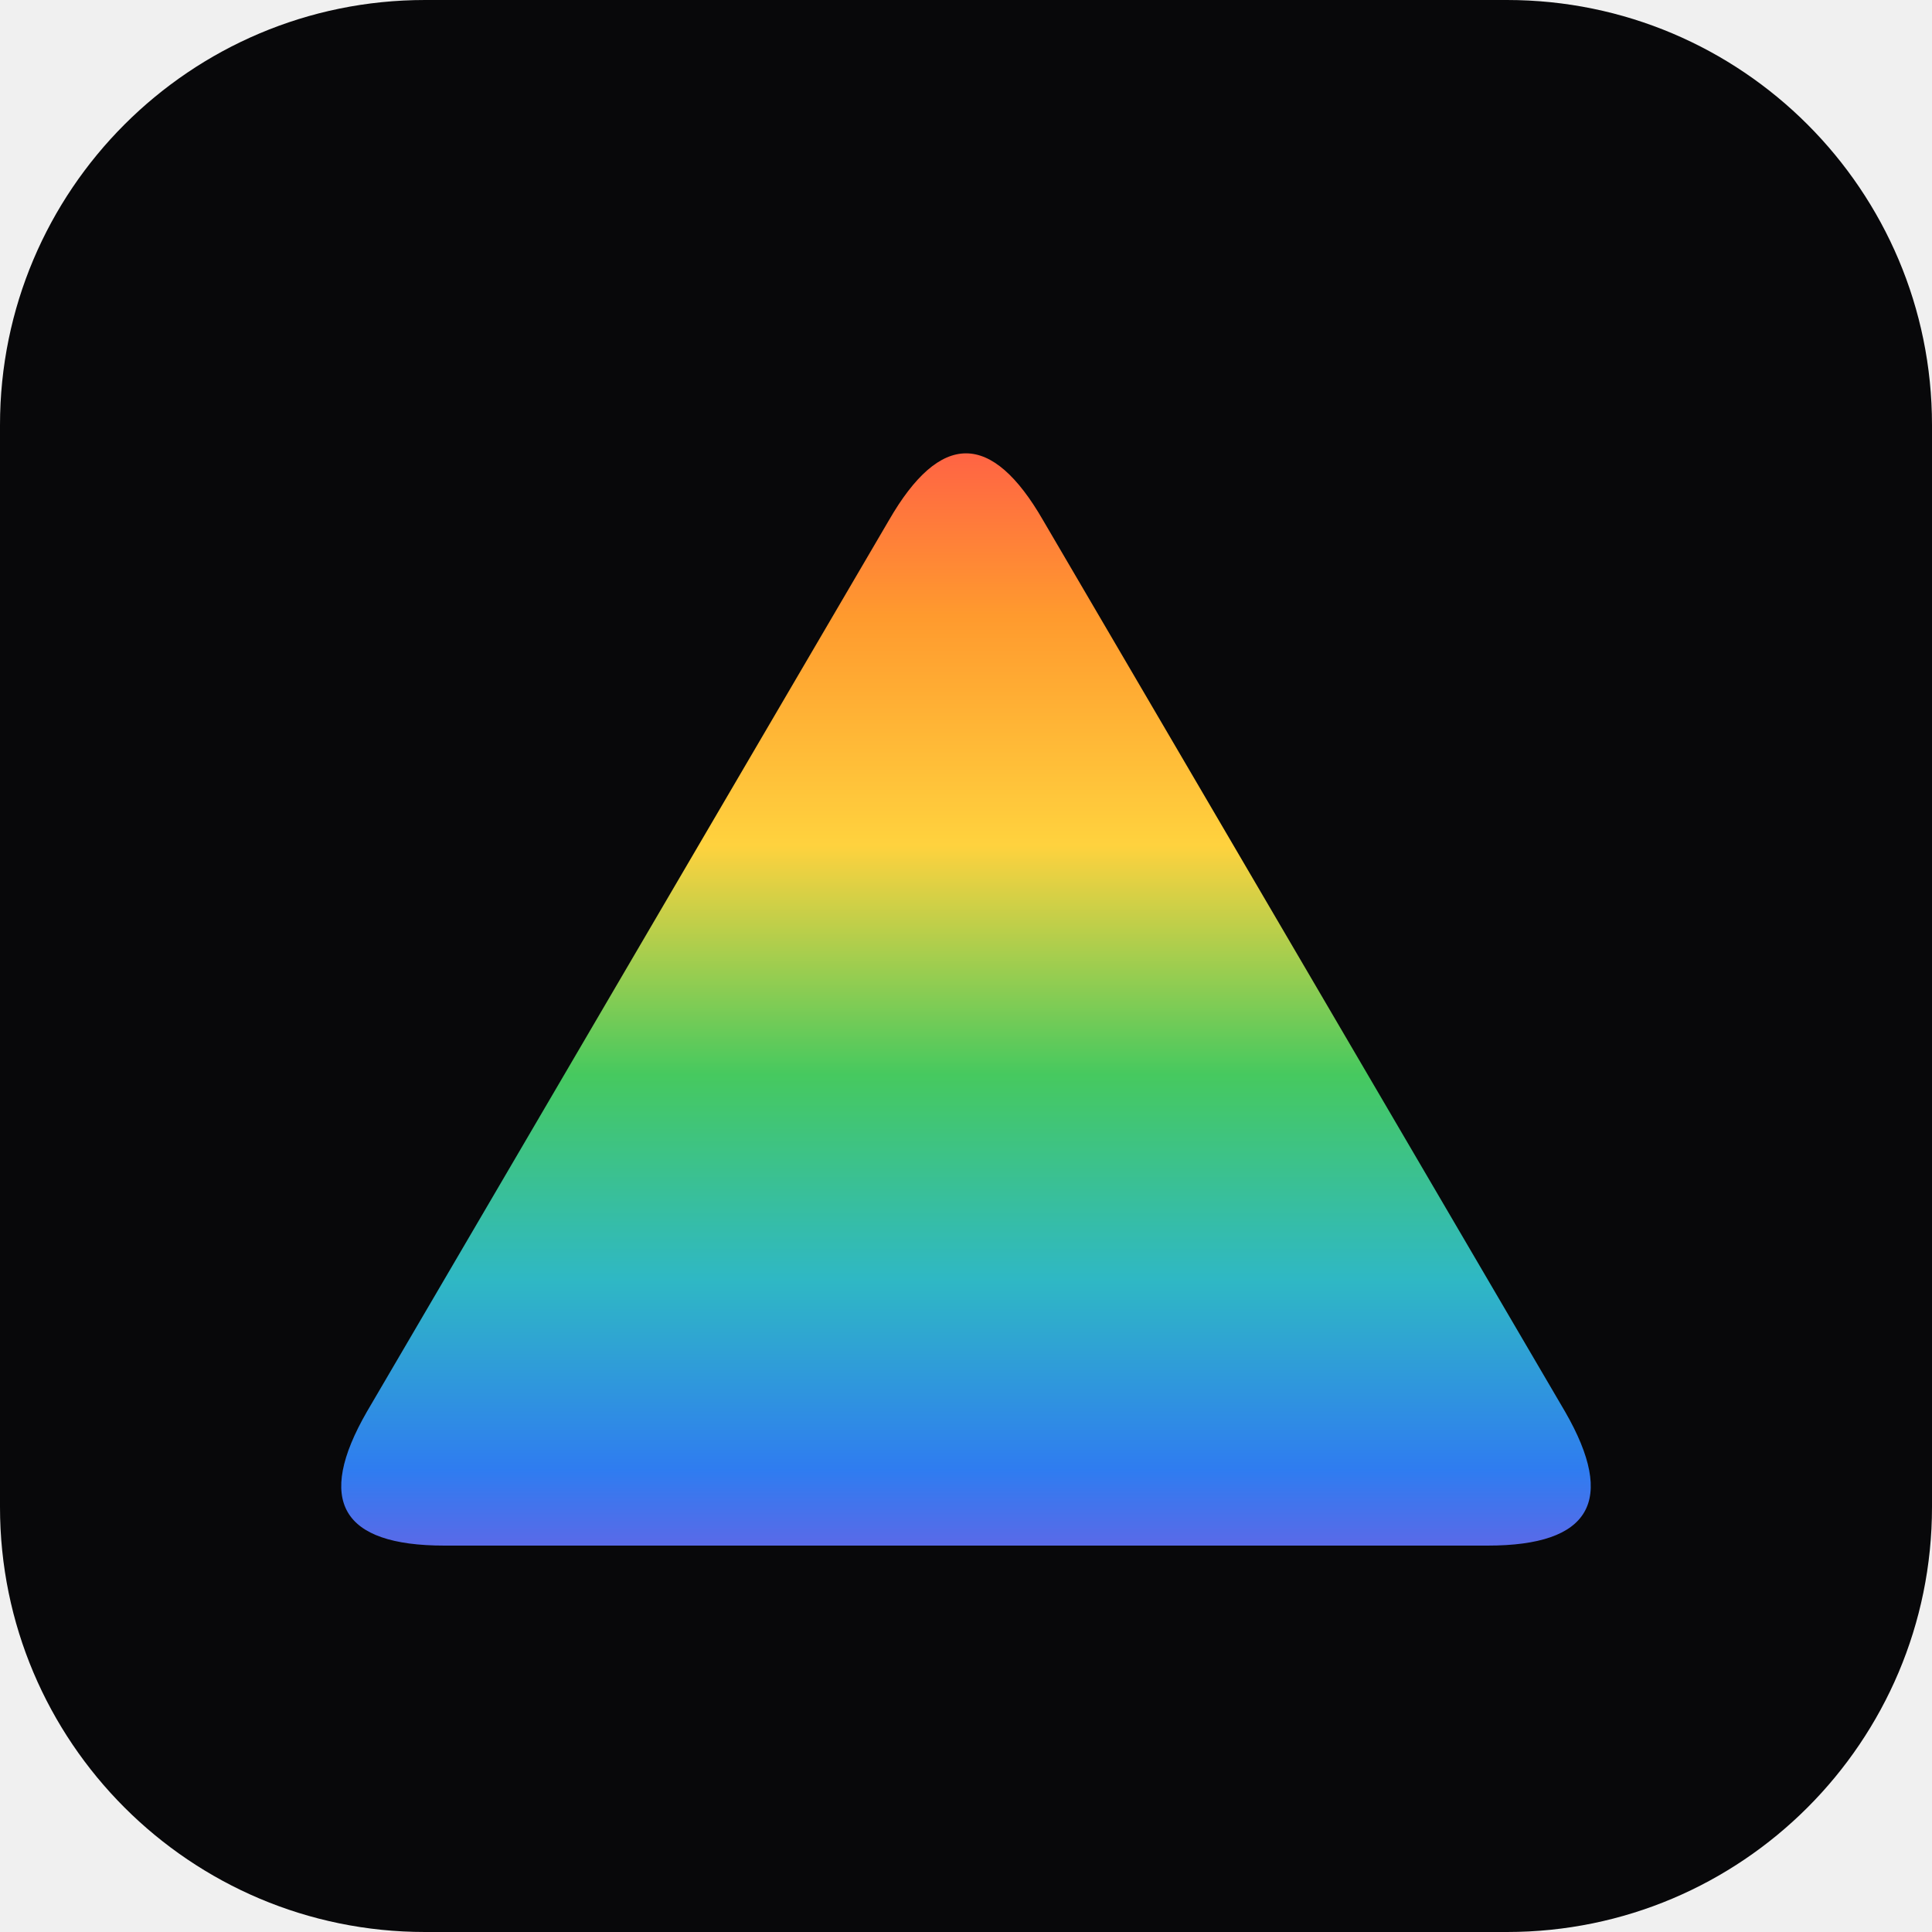
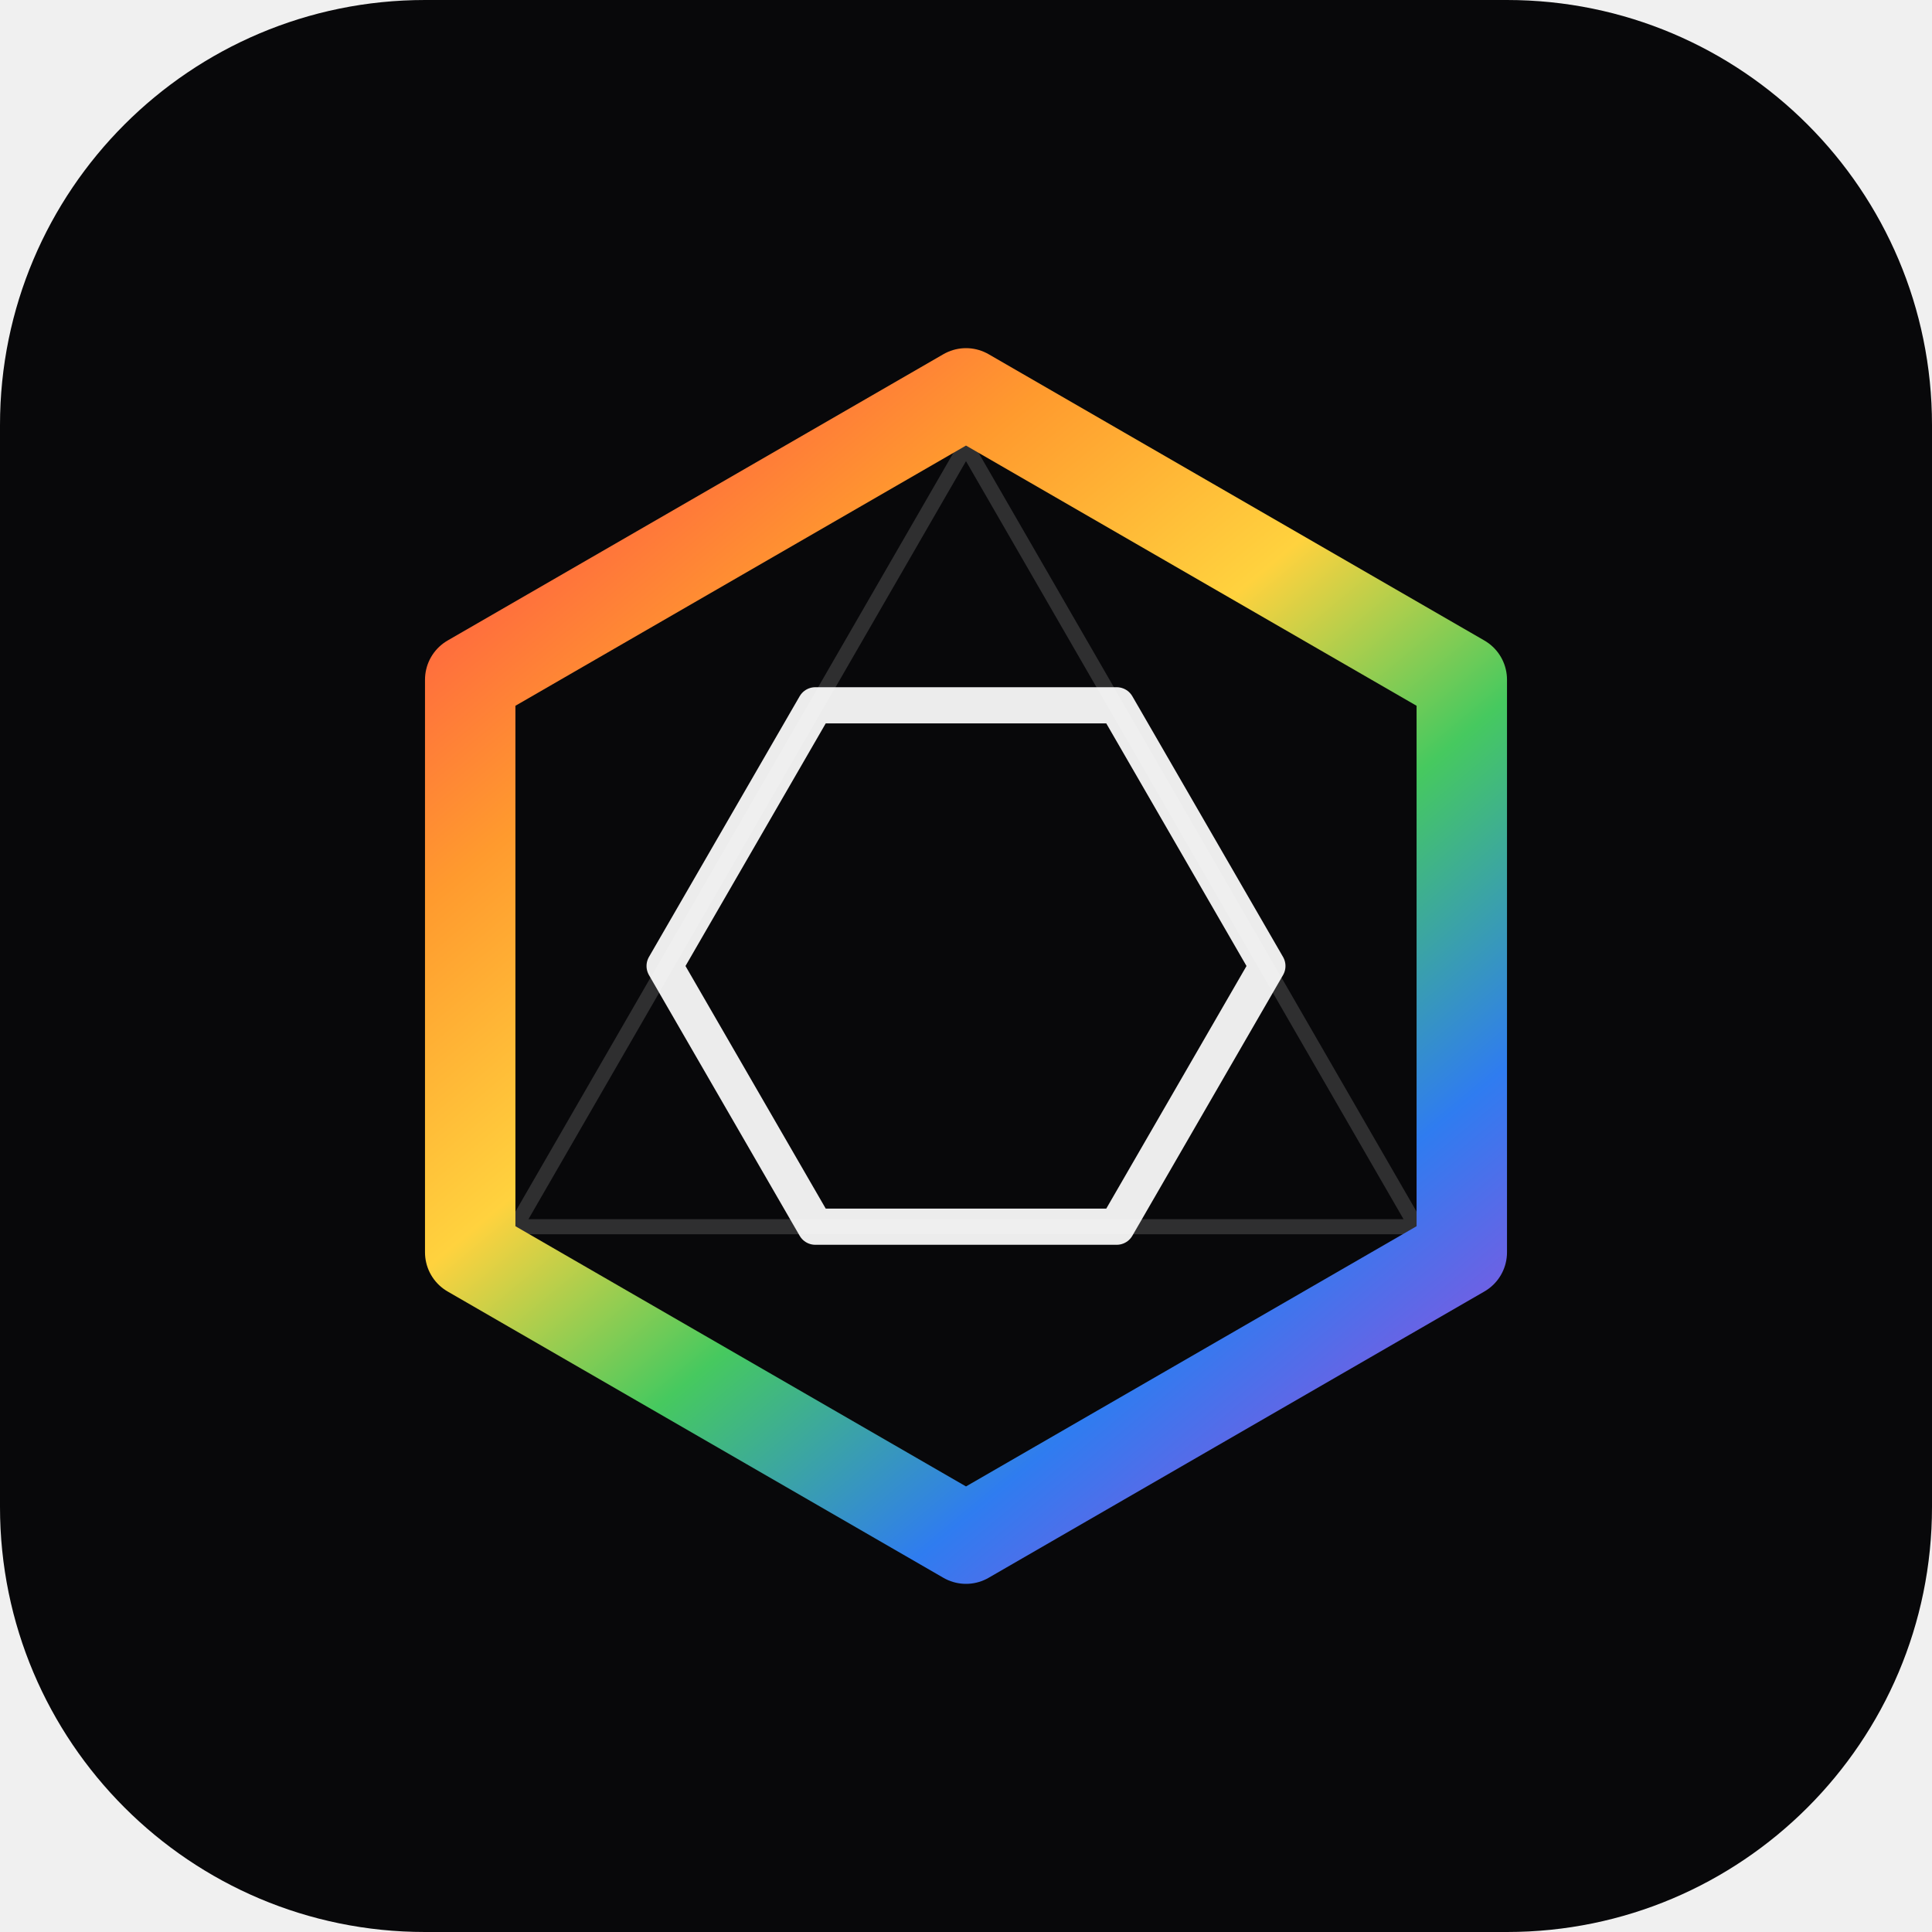
<svg xmlns="http://www.w3.org/2000/svg" viewBox="0 0 100 100" role="img" aria-label="Lichtbreking">
  <defs>
-     <linearGradient id="lb-fav" x1="0" y1="20" x2="0" y2="86" gradientUnits="userSpaceOnUse">
-       <stop offset="0" stop-color="#FF4D4D" />
-       <stop offset="0.18" stop-color="#FF9A2E" />
-       <stop offset="0.36" stop-color="#FFD23E" />
-       <stop offset="0.54" stop-color="#46C95F" />
-       <stop offset="0.7" stop-color="#2FB8C4" />
-       <stop offset="0.85" stop-color="#2F7CF0" />
+     <linearGradient id="lb-iris" x1="20" y1="14" x2="80" y2="86" gradientUnits="userSpaceOnUse">
+       <stop offset="0" stop-color="#FF5147" />
+       <stop offset="0.22" stop-color="#FF9A2E" />
+       <stop offset="0.42" stop-color="#FFD23E" />
+       <stop offset="0.6" stop-color="#46C95F" />
+       <stop offset="0.8" stop-color="#2F7CF0" />
      <stop offset="1" stop-color="#9B4DDB" />
    </linearGradient>
  </defs>
  <rect width="100" height="100" rx="22" fill="#08080A" />
-   <path d="M46.01 26.93 L18.99 73.07 Q15 80 23 80 L77 80 Q85 80 81.01 73.07 L53.99 26.93 Q50 20 46.01 26.93 Z" fill="url(#lb-fav)" />
+   <g transform="translate(11,11) scale(0.78)">
+     <polygon points="50,15.5 79.9,67.3 20.1,67.3" fill="none" stroke="#ffffff" stroke-opacity=".16" stroke-width="1" stroke-linejoin="round" />
+     <polygon points="50,12 82.9,31 82.9,69 50,88 17.1,69 17.1,31" fill="none" stroke="url(#lb-iris)" stroke-width="6" stroke-linejoin="round" />
+     <polygon points="60,32.7 70,50 60,67.3 40,67.3 30,50 40,32.7" fill="none" stroke="#ffffff" stroke-opacity=".92" stroke-width="2.4" stroke-linejoin="round" />
+   </g>
</svg>
